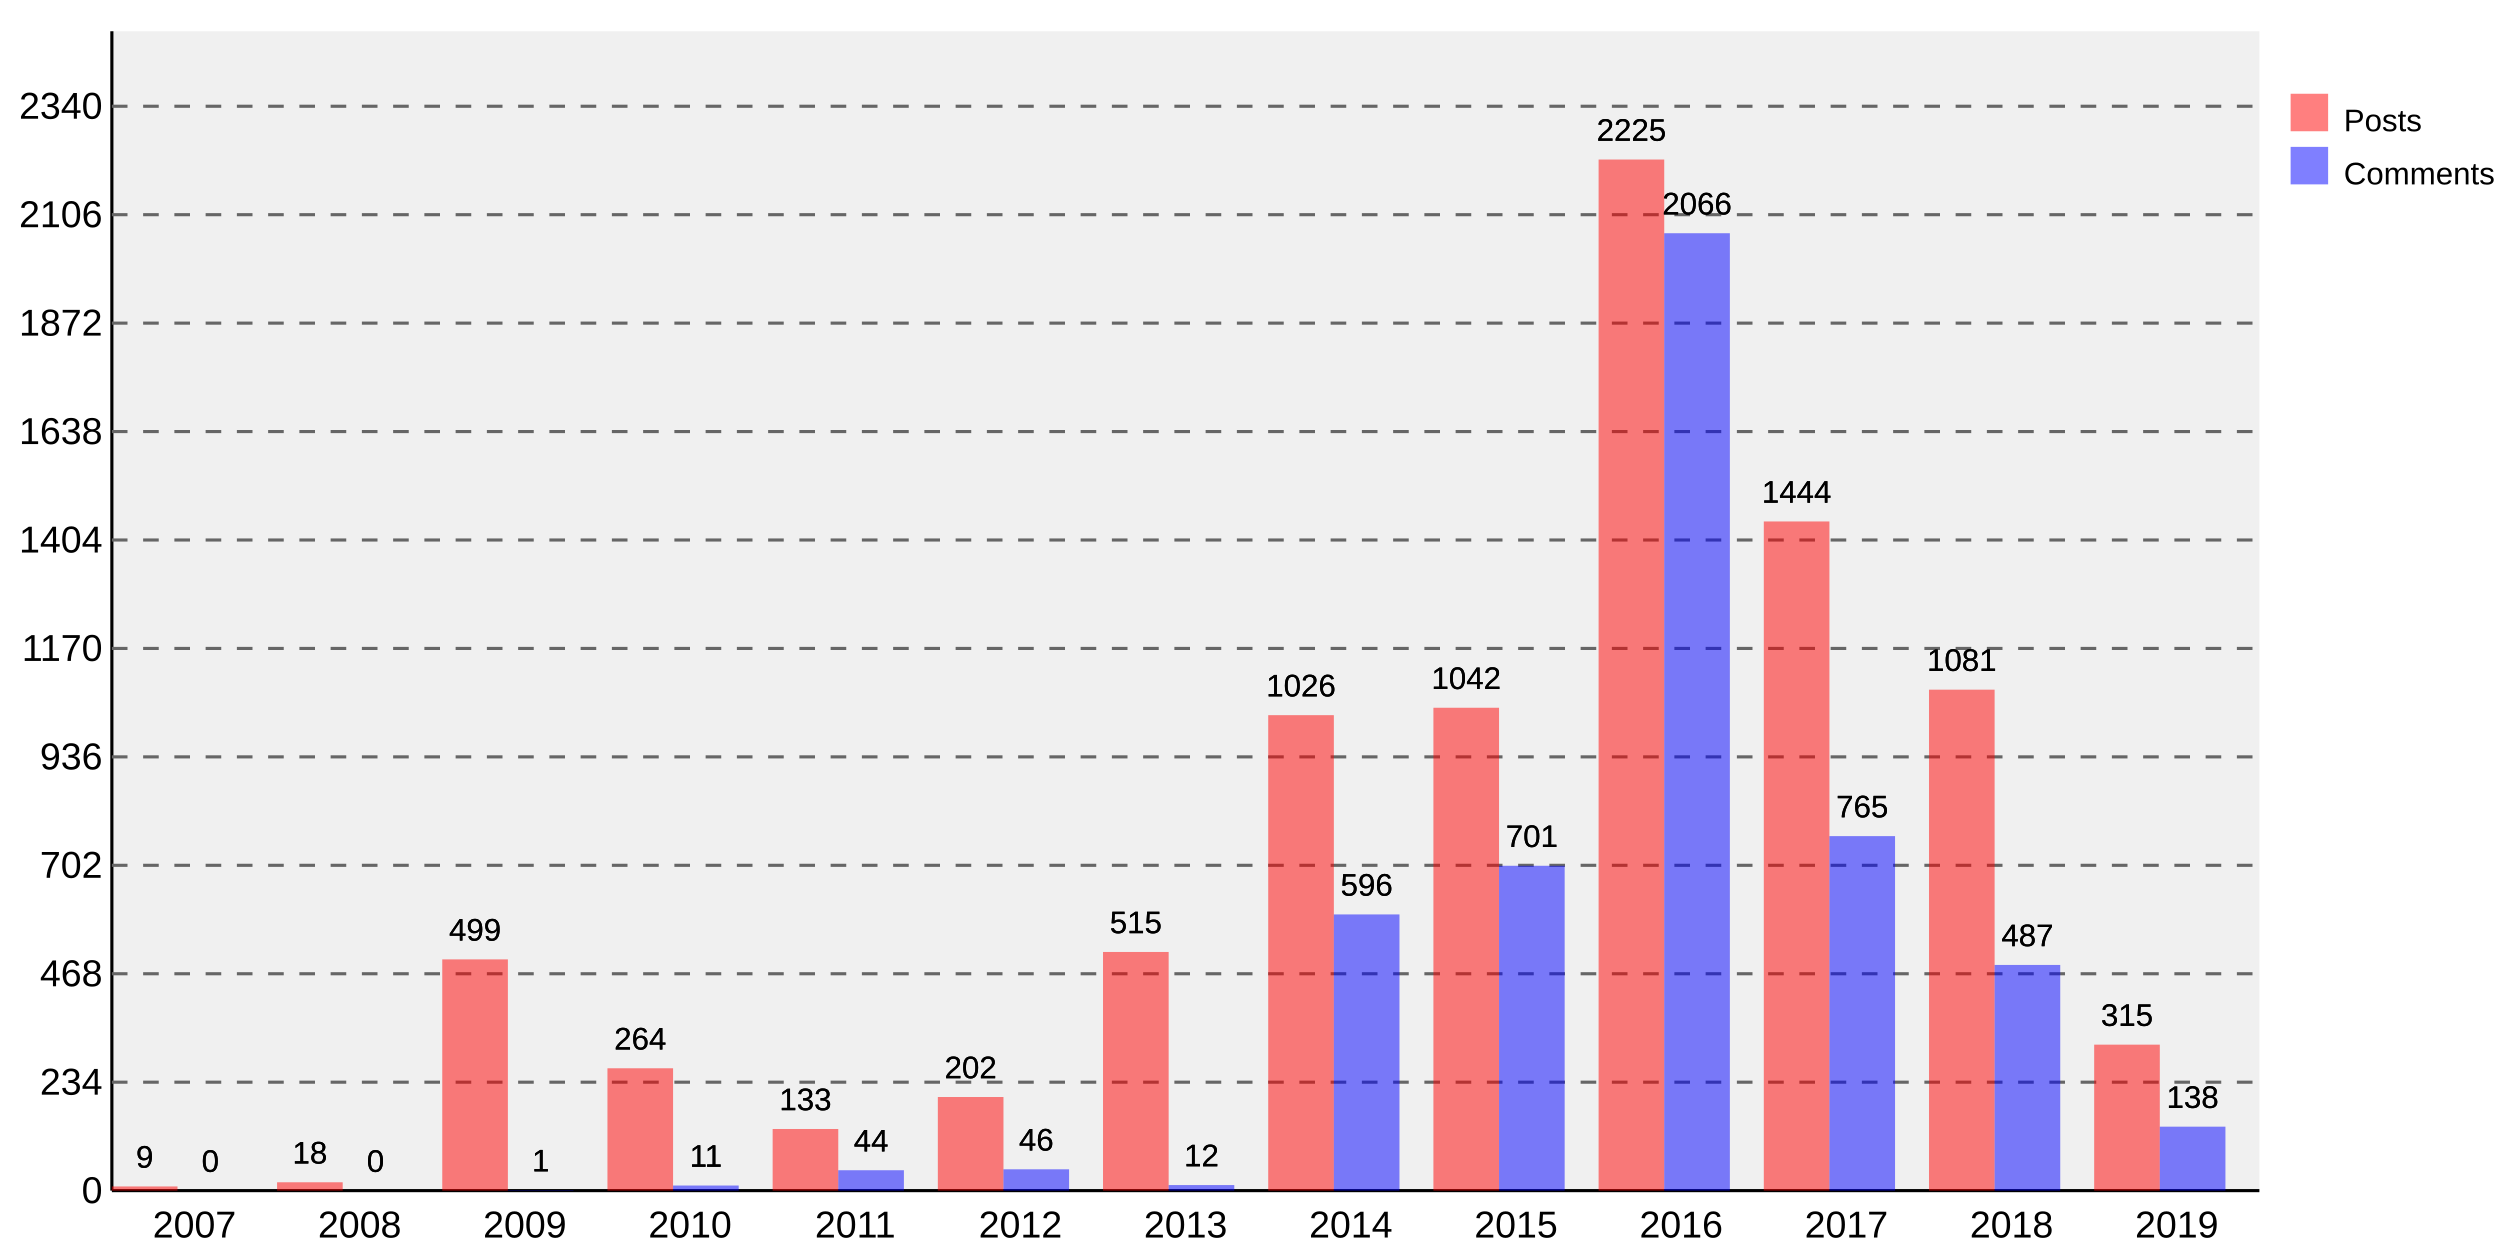
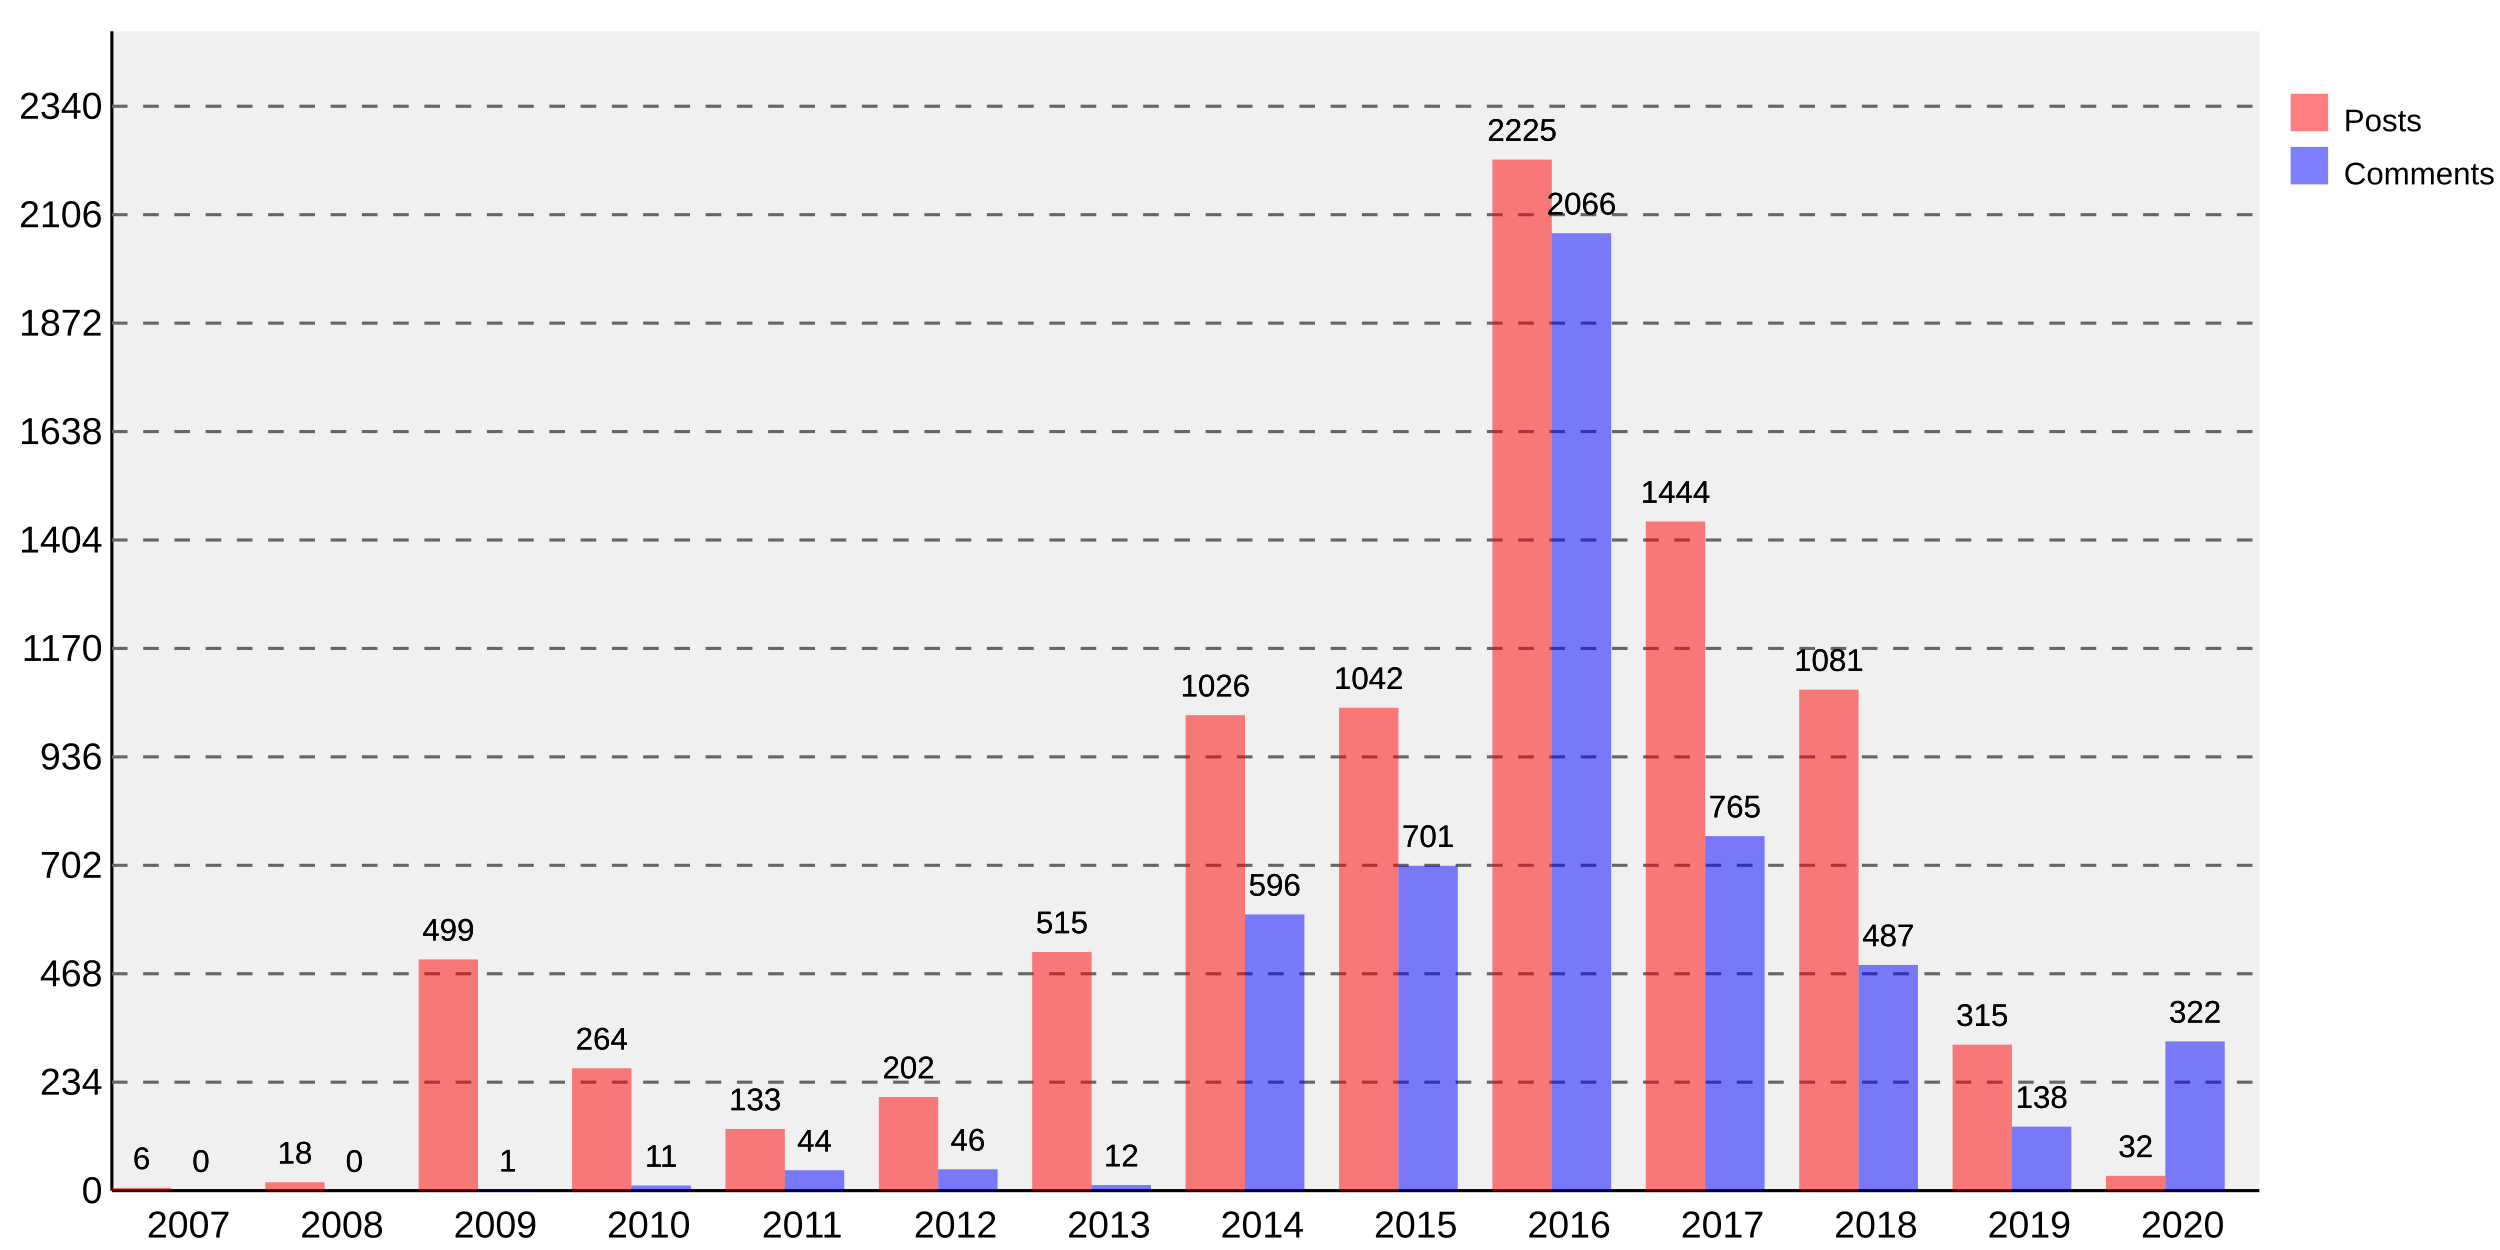
<svg xmlns="http://www.w3.org/2000/svg" viewBox="0 0 800 400">
  <defs>
    <style type="text/css">/*
Base styles for svg.charts.Graph
*/
.svgBackground {
    fill: #fff
    }
.graphBackground {
    fill: #f0f0f0
    }
/* graphs titles */
.mainTitle {
    text-anchor: middle;
    fill: #000;
    font-size: 16px;
    font-family: "Arial", sans-serif;
    font-weight: normal
    }
.subTitle {
    text-anchor: middle;
    fill: #999;
    font-size: 14px;
    font-family: "Arial", sans-serif;
    font-weight: normal
    }
.axis {
    stroke: #000;
    stroke-width: 1px
    }
.guideLines {
    stroke: #666;
    stroke-width: 1px;
    stroke-dasharray: 5, 5
    }
.xAxisLabels {
    text-anchor: middle;
    fill: #000;
    font-size: 12px;
    font-family: "Arial", sans-serif;
    font-weight: normal
    }
.yAxisLabels {
    text-anchor: end;
    fill: #000;
    font-size: 12px;
    font-family: "Arial", sans-serif;
    font-weight: normal
    }
.xAxisTitle {
    text-anchor: middle;
    fill: #f00;
    font-size: 14px;
    font-family: "Arial", sans-serif;
    font-weight: normal
    }
.yAxisTitle {
    fill: #f00;
    text-anchor: middle;
    font-size: 14px;
    font-family: "Arial", sans-serif;
    font-weight: normal
    }
.dataPointLabel {
    fill: #000;
    text-anchor: middle;
    font-size: 10px;
    font-family: "Arial", sans-serif;
    font-weight: normal
    }
.staggerGuideLine {
    fill: none;
    stroke: #000;
    stroke-width: 0.5px
    }
.keyText {
    fill: #000;
    text-anchor: start;
    font-size: 10px;
    font-family: "Arial", sans-serif;
    font-weight: normal
    }
/*
default fill styles for multiple datasets (probably only use a single
dataset on this graph though)
*/
.key1, .fill1 {
    fill: #f00;
    fill-opacity: 0.5;
    stroke: none;
    stroke-width: 0.5px
    }
.key2, .fill2 {
    fill: #00f;
    fill-opacity: 0.5;
    stroke: none;
    stroke-width: 1px
    }
.key3, .fill3 {
    fill: #0f0;
    fill-opacity: 0.5;
    stroke: none;
    stroke-width: 1px
    }
.key4, .fill4 {
    fill: #fc0;
    fill-opacity: 0.5;
    stroke: none;
    stroke-width: 1px
    }
.key5, .fill5 {
    fill: #0cf;
    fill-opacity: 0.5;
    stroke: none;
    stroke-width: 1px
    }
.key6, .fill6 {
    fill: #f0f;
    fill-opacity: 0.5;
    stroke: none;
    stroke-width: 1px
    }
.key7, .fill7 {
    fill: #0ff;
    fill-opacity: 0.5;
    stroke: none;
    stroke-width: 1px
    }
.key8, .fill8 {
    fill: #ff0;
    fill-opacity: 0.5;
    stroke: none;
    stroke-width: 1px
    }
.key9, .fill9 {
    fill: #c66;
    fill-opacity: 0.5;
    stroke: none;
    stroke-width: 1px
    }
.key10, .fill10 {
    fill: #639;
    fill-opacity: 0.5;
    stroke: none;
    stroke-width: 1px
    }
.key11, .fill11 {
    fill: #390;
    fill-opacity: 0.5;
    stroke: none;
    stroke-width: 1px
    }
.key12, .fill12 {
    fill: #96F;
    fill-opacity: 0.5;
    stroke: none;
    stroke-width: 1px
    }</style>
  </defs>
  <rect width="800" height="400" x="0" y="0" class="svgBackground" />
  <g transform="translate (35.8 10)">
    <rect x="0" y="0" width="687.2" height="371" class="graphBackground" />
    <path d="M 0 0 v371" class="axis" id="xAxis" />
    <path d="M 0 371 h687.2" class="axis" id="yAxis" />
-     <text class="xAxisLabels" x="26.431" y="386" style="text-anchor: middle">2007</text>
-     <text class="xAxisLabels" x="79.292" y="386" style="text-anchor: middle">2008</text>
-     <text class="xAxisLabels" x="132.154" y="386" style="text-anchor: middle">2009</text>
-     <text class="xAxisLabels" x="185.015" y="386" style="text-anchor: middle">2010</text>
-     <text class="xAxisLabels" x="237.877" y="386" style="text-anchor: middle">2011</text>
-     <text class="xAxisLabels" x="290.738" y="386" style="text-anchor: middle">2012</text>
-     <text class="xAxisLabels" x="343.6" y="386" style="text-anchor: middle">2013</text>
-     <text class="xAxisLabels" x="396.462" y="386" style="text-anchor: middle">2014</text>
-     <text class="xAxisLabels" x="449.323" y="386" style="text-anchor: middle">2015</text>
-     <text class="xAxisLabels" x="502.185" y="386" style="text-anchor: middle">2016</text>
-     <text class="xAxisLabels" x="555.046" y="386" style="text-anchor: middle">2017</text>
-     <text class="xAxisLabels" x="607.908" y="386" style="text-anchor: middle">2018</text>
-     <text class="xAxisLabels" x="660.769" y="386" style="text-anchor: middle">2019</text>
+     <text class="xAxisLabels" x="24.543" y="386" style="text-anchor: middle">2007</text>
+     <text class="xAxisLabels" x="73.629" y="386" style="text-anchor: middle">2008</text>
+     <text class="xAxisLabels" x="122.714" y="386" style="text-anchor: middle">2009</text>
+     <text class="xAxisLabels" x="171.8" y="386" style="text-anchor: middle">2010</text>
+     <text class="xAxisLabels" x="220.886" y="386" style="text-anchor: middle">2011</text>
+     <text class="xAxisLabels" x="269.971" y="386" style="text-anchor: middle">2012</text>
+     <text class="xAxisLabels" x="319.057" y="386" style="text-anchor: middle">2013</text>
+     <text class="xAxisLabels" x="368.143" y="386" style="text-anchor: middle">2014</text>
+     <text class="xAxisLabels" x="417.229" y="386" style="text-anchor: middle">2015</text>
+     <text class="xAxisLabels" x="466.314" y="386" style="text-anchor: middle">2016</text>
+     <text class="xAxisLabels" x="515.4" y="386" style="text-anchor: middle">2017</text>
+     <text class="xAxisLabels" x="564.486" y="386" style="text-anchor: middle">2018</text>
+     <text class="xAxisLabels" x="613.571" y="386" style="text-anchor: middle">2019</text>
+     <text class="xAxisLabels" x="662.657" y="386" style="text-anchor: middle">2020</text>
    <text class="yAxisLabels" x="-3" y="375.0" style="text-anchor: end">0</text>
    <text class="yAxisLabels" x="-3" y="340.3" style="text-anchor: end">234</text>
    <text class="yAxisLabels" x="-3" y="305.6" style="text-anchor: end">468</text>
    <text class="yAxisLabels" x="-3" y="270.9" style="text-anchor: end">702</text>
    <text class="yAxisLabels" x="-3" y="236.2" style="text-anchor: end">936</text>
    <text class="yAxisLabels" x="-3" y="201.5" style="text-anchor: end">1170</text>
    <text class="yAxisLabels" x="-3" y="166.8" style="text-anchor: end">1404</text>
    <text class="yAxisLabels" x="-3" y="132.1" style="text-anchor: end">1638</text>
    <text class="yAxisLabels" x="-3" y="97.4" style="text-anchor: end">1872</text>
    <text class="yAxisLabels" x="-3" y="62.7" style="text-anchor: end">2106</text>
    <text class="yAxisLabels" x="-3" y="28.0" style="text-anchor: end">2340</text>
    <path d="M 0 336.3 h687.2" class="guideLines" />
    <path d="M 0 301.6 h687.2" class="guideLines" />
    <path d="M 0 266.9 h687.2" class="guideLines" />
    <path d="M 0 232.2 h687.2" class="guideLines" />
    <path d="M 0 197.5 h687.2" class="guideLines" />
    <path d="M 0 162.8 h687.2" class="guideLines" />
    <path d="M 0 128.1 h687.2" class="guideLines" />
    <path d="M 0 93.4 h687.2" class="guideLines" />
    <path d="M 0 58.7 h687.2" class="guideLines" />
    <path d="M 0 24.0 h687.2" class="guideLines" />
-     <rect x="0.0" y="369.665" width="21.0" height="1.335" class="fill1" />
-     <rect x="21.0" y="371.0" width="21.0" height="0.0" class="fill2" />
-     <rect x="52.862" y="368.331" width="21.0" height="2.669" class="fill1" />
-     <rect x="73.862" y="371.0" width="21.0" height="0.0" class="fill2" />
-     <rect x="105.723" y="297.003" width="21.0" height="73.997" class="fill1" />
-     <rect x="126.723" y="370.852" width="21.0" height="0.148" class="fill2" />
-     <rect x="158.585" y="331.851" width="21.0" height="39.149" class="fill1" />
-     <rect x="179.585" y="369.369" width="21.0" height="1.631" class="fill2" />
-     <rect x="211.446" y="351.277" width="21.0" height="19.723" class="fill1" />
-     <rect x="232.446" y="364.475" width="21.0" height="6.525" class="fill2" />
-     <rect x="264.308" y="341.045" width="21.0" height="29.955" class="fill1" />
-     <rect x="285.308" y="364.179" width="21.0" height="6.821" class="fill2" />
-     <rect x="317.169" y="294.63" width="21.0" height="76.37" class="fill1" />
-     <rect x="338.169" y="369.221" width="21.0" height="1.779" class="fill2" />
-     <rect x="370.031" y="218.854" width="21.0" height="152.146" class="fill1" />
-     <rect x="391.031" y="282.619" width="21.0" height="88.381" class="fill2" />
-     <rect x="422.892" y="216.481" width="21.0" height="154.519" class="fill1" />
-     <rect x="443.892" y="267.048" width="21.0" height="103.952" class="fill2" />
-     <rect x="475.754" y="41.053" width="21.0" height="329.947" class="fill1" />
-     <rect x="496.754" y="64.632" width="21.0" height="306.368" class="fill2" />
-     <rect x="528.615" y="156.868" width="21.0" height="214.132" class="fill1" />
-     <rect x="549.615" y="257.558" width="21.0" height="113.442" class="fill2" />
-     <rect x="581.477" y="210.698" width="21.0" height="160.302" class="fill1" />
-     <rect x="602.477" y="298.782" width="21.0" height="72.218" class="fill2" />
-     <rect x="634.338" y="324.288" width="21.0" height="46.712" class="fill1" />
-     <rect x="655.338" y="350.536" width="21.0" height="20.464" class="fill2" />
+     <rect x="0.0" y="370.11" width="19.0" height="0.89" class="fill1" />
+     <rect x="19.0" y="371.0" width="19.0" height="0.0" class="fill2" />
+     <rect x="49.086" y="368.331" width="19.0" height="2.669" class="fill1" />
+     <rect x="68.086" y="371.0" width="19.0" height="0.0" class="fill2" />
+     <rect x="98.171" y="297.003" width="19.0" height="73.997" class="fill1" />
+     <rect x="117.171" y="370.852" width="19.0" height="0.148" class="fill2" />
+     <rect x="147.257" y="331.851" width="19.0" height="39.149" class="fill1" />
+     <rect x="166.257" y="369.369" width="19.0" height="1.631" class="fill2" />
+     <rect x="196.343" y="351.277" width="19.0" height="19.723" class="fill1" />
+     <rect x="215.343" y="364.475" width="19.0" height="6.525" class="fill2" />
+     <rect x="245.429" y="341.045" width="19.0" height="29.955" class="fill1" />
+     <rect x="264.429" y="364.179" width="19.0" height="6.821" class="fill2" />
+     <rect x="294.514" y="294.63" width="19.0" height="76.37" class="fill1" />
+     <rect x="313.514" y="369.221" width="19.0" height="1.779" class="fill2" />
+     <rect x="343.6" y="218.854" width="19.0" height="152.146" class="fill1" />
+     <rect x="362.6" y="282.619" width="19.0" height="88.381" class="fill2" />
+     <rect x="392.686" y="216.481" width="19.0" height="154.519" class="fill1" />
+     <rect x="411.686" y="267.048" width="19.0" height="103.952" class="fill2" />
+     <rect x="441.771" y="41.053" width="19.0" height="329.947" class="fill1" />
+     <rect x="460.771" y="64.632" width="19.0" height="306.368" class="fill2" />
+     <rect x="490.857" y="156.868" width="19.0" height="214.132" class="fill1" />
+     <rect x="509.857" y="257.558" width="19.0" height="113.442" class="fill2" />
+     <rect x="539.943" y="210.698" width="19.0" height="160.302" class="fill1" />
+     <rect x="558.943" y="298.782" width="19.0" height="72.218" class="fill2" />
+     <rect x="589.029" y="324.288" width="19.0" height="46.712" class="fill1" />
+     <rect x="608.029" y="350.536" width="19.0" height="20.464" class="fill2" />
+     <rect x="638.114" y="366.255" width="19.0" height="4.745" class="fill1" />
+     <rect x="657.114" y="323.25" width="19.0" height="47.75" class="fill2" />
    <g>
-       <text x="10.5" y="363.665" class="dataPointLabel" style="None stroke: #fff; stroke-width: 2;">9</text>
-       <text x="10.5" y="363.665" class="dataPointLabel">9</text>
-       <text x="31.5" y="365.0" class="dataPointLabel" style="None stroke: #fff; stroke-width: 2;">0</text>
-       <text x="31.5" y="365.0" class="dataPointLabel">0</text>
-       <text x="63.362" y="362.331" class="dataPointLabel" style="None stroke: #fff; stroke-width: 2;">18</text>
-       <text x="63.362" y="362.331" class="dataPointLabel">18</text>
-       <text x="84.362" y="365.0" class="dataPointLabel" style="None stroke: #fff; stroke-width: 2;">0</text>
-       <text x="84.362" y="365.0" class="dataPointLabel">0</text>
-       <text x="116.223" y="291.003" class="dataPointLabel" style="None stroke: #fff; stroke-width: 2;">499</text>
-       <text x="116.223" y="291.003" class="dataPointLabel">499</text>
-       <text x="137.223" y="364.852" class="dataPointLabel" style="None stroke: #fff; stroke-width: 2;">1</text>
-       <text x="137.223" y="364.852" class="dataPointLabel">1</text>
-       <text x="169.085" y="325.851" class="dataPointLabel" style="None stroke: #fff; stroke-width: 2;">264</text>
-       <text x="169.085" y="325.851" class="dataPointLabel">264</text>
-       <text x="190.085" y="363.369" class="dataPointLabel" style="None stroke: #fff; stroke-width: 2;">11</text>
-       <text x="190.085" y="363.369" class="dataPointLabel">11</text>
-       <text x="221.946" y="345.277" class="dataPointLabel" style="None stroke: #fff; stroke-width: 2;">133</text>
-       <text x="221.946" y="345.277" class="dataPointLabel">133</text>
-       <text x="242.946" y="358.475" class="dataPointLabel" style="None stroke: #fff; stroke-width: 2;">44</text>
-       <text x="242.946" y="358.475" class="dataPointLabel">44</text>
-       <text x="274.808" y="335.045" class="dataPointLabel" style="None stroke: #fff; stroke-width: 2;">202</text>
-       <text x="274.808" y="335.045" class="dataPointLabel">202</text>
-       <text x="295.808" y="358.179" class="dataPointLabel" style="None stroke: #fff; stroke-width: 2;">46</text>
-       <text x="295.808" y="358.179" class="dataPointLabel">46</text>
-       <text x="327.669" y="288.63" class="dataPointLabel" style="None stroke: #fff; stroke-width: 2;">515</text>
-       <text x="327.669" y="288.63" class="dataPointLabel">515</text>
-       <text x="348.669" y="363.221" class="dataPointLabel" style="None stroke: #fff; stroke-width: 2;">12</text>
-       <text x="348.669" y="363.221" class="dataPointLabel">12</text>
-       <text x="380.531" y="212.854" class="dataPointLabel" style="None stroke: #fff; stroke-width: 2;">1026</text>
-       <text x="380.531" y="212.854" class="dataPointLabel">1026</text>
-       <text x="401.531" y="276.619" class="dataPointLabel" style="None stroke: #fff; stroke-width: 2;">596</text>
-       <text x="401.531" y="276.619" class="dataPointLabel">596</text>
-       <text x="433.392" y="210.481" class="dataPointLabel" style="None stroke: #fff; stroke-width: 2;">1042</text>
-       <text x="433.392" y="210.481" class="dataPointLabel">1042</text>
-       <text x="454.392" y="261.048" class="dataPointLabel" style="None stroke: #fff; stroke-width: 2;">701</text>
-       <text x="454.392" y="261.048" class="dataPointLabel">701</text>
-       <text x="486.254" y="35.053" class="dataPointLabel" style="None stroke: #fff; stroke-width: 2;">2225</text>
-       <text x="486.254" y="35.053" class="dataPointLabel">2225</text>
-       <text x="507.254" y="58.632" class="dataPointLabel" style="None stroke: #fff; stroke-width: 2;">2066</text>
-       <text x="507.254" y="58.632" class="dataPointLabel">2066</text>
-       <text x="539.115" y="150.868" class="dataPointLabel" style="None stroke: #fff; stroke-width: 2;">1444</text>
-       <text x="539.115" y="150.868" class="dataPointLabel">1444</text>
-       <text x="560.115" y="251.558" class="dataPointLabel" style="None stroke: #fff; stroke-width: 2;">765</text>
-       <text x="560.115" y="251.558" class="dataPointLabel">765</text>
-       <text x="591.977" y="204.698" class="dataPointLabel" style="None stroke: #fff; stroke-width: 2;">1081</text>
-       <text x="591.977" y="204.698" class="dataPointLabel">1081</text>
-       <text x="612.977" y="292.782" class="dataPointLabel" style="None stroke: #fff; stroke-width: 2;">487</text>
-       <text x="612.977" y="292.782" class="dataPointLabel">487</text>
-       <text x="644.838" y="318.288" class="dataPointLabel" style="None stroke: #fff; stroke-width: 2;">315</text>
-       <text x="644.838" y="318.288" class="dataPointLabel">315</text>
-       <text x="665.838" y="344.536" class="dataPointLabel" style="None stroke: #fff; stroke-width: 2;">138</text>
-       <text x="665.838" y="344.536" class="dataPointLabel">138</text>
+       <text x="9.5" y="364.11" class="dataPointLabel" style="None stroke: #fff; stroke-width: 2;">6</text>
+       <text x="9.5" y="364.11" class="dataPointLabel">6</text>
+       <text x="28.5" y="365.0" class="dataPointLabel" style="None stroke: #fff; stroke-width: 2;">0</text>
+       <text x="28.5" y="365.0" class="dataPointLabel">0</text>
+       <text x="58.586" y="362.331" class="dataPointLabel" style="None stroke: #fff; stroke-width: 2;">18</text>
+       <text x="58.586" y="362.331" class="dataPointLabel">18</text>
+       <text x="77.586" y="365.0" class="dataPointLabel" style="None stroke: #fff; stroke-width: 2;">0</text>
+       <text x="77.586" y="365.0" class="dataPointLabel">0</text>
+       <text x="107.671" y="291.003" class="dataPointLabel" style="None stroke: #fff; stroke-width: 2;">499</text>
+       <text x="107.671" y="291.003" class="dataPointLabel">499</text>
+       <text x="126.671" y="364.852" class="dataPointLabel" style="None stroke: #fff; stroke-width: 2;">1</text>
+       <text x="126.671" y="364.852" class="dataPointLabel">1</text>
+       <text x="156.757" y="325.851" class="dataPointLabel" style="None stroke: #fff; stroke-width: 2;">264</text>
+       <text x="156.757" y="325.851" class="dataPointLabel">264</text>
+       <text x="175.757" y="363.369" class="dataPointLabel" style="None stroke: #fff; stroke-width: 2;">11</text>
+       <text x="175.757" y="363.369" class="dataPointLabel">11</text>
+       <text x="205.843" y="345.277" class="dataPointLabel" style="None stroke: #fff; stroke-width: 2;">133</text>
+       <text x="205.843" y="345.277" class="dataPointLabel">133</text>
+       <text x="224.843" y="358.475" class="dataPointLabel" style="None stroke: #fff; stroke-width: 2;">44</text>
+       <text x="224.843" y="358.475" class="dataPointLabel">44</text>
+       <text x="254.929" y="335.045" class="dataPointLabel" style="None stroke: #fff; stroke-width: 2;">202</text>
+       <text x="254.929" y="335.045" class="dataPointLabel">202</text>
+       <text x="273.929" y="358.179" class="dataPointLabel" style="None stroke: #fff; stroke-width: 2;">46</text>
+       <text x="273.929" y="358.179" class="dataPointLabel">46</text>
+       <text x="304.014" y="288.63" class="dataPointLabel" style="None stroke: #fff; stroke-width: 2;">515</text>
+       <text x="304.014" y="288.63" class="dataPointLabel">515</text>
+       <text x="323.014" y="363.221" class="dataPointLabel" style="None stroke: #fff; stroke-width: 2;">12</text>
+       <text x="323.014" y="363.221" class="dataPointLabel">12</text>
+       <text x="353.1" y="212.854" class="dataPointLabel" style="None stroke: #fff; stroke-width: 2;">1026</text>
+       <text x="353.1" y="212.854" class="dataPointLabel">1026</text>
+       <text x="372.1" y="276.619" class="dataPointLabel" style="None stroke: #fff; stroke-width: 2;">596</text>
+       <text x="372.1" y="276.619" class="dataPointLabel">596</text>
+       <text x="402.186" y="210.481" class="dataPointLabel" style="None stroke: #fff; stroke-width: 2;">1042</text>
+       <text x="402.186" y="210.481" class="dataPointLabel">1042</text>
+       <text x="421.186" y="261.048" class="dataPointLabel" style="None stroke: #fff; stroke-width: 2;">701</text>
+       <text x="421.186" y="261.048" class="dataPointLabel">701</text>
+       <text x="451.271" y="35.053" class="dataPointLabel" style="None stroke: #fff; stroke-width: 2;">2225</text>
+       <text x="451.271" y="35.053" class="dataPointLabel">2225</text>
+       <text x="470.271" y="58.632" class="dataPointLabel" style="None stroke: #fff; stroke-width: 2;">2066</text>
+       <text x="470.271" y="58.632" class="dataPointLabel">2066</text>
+       <text x="500.357" y="150.868" class="dataPointLabel" style="None stroke: #fff; stroke-width: 2;">1444</text>
+       <text x="500.357" y="150.868" class="dataPointLabel">1444</text>
+       <text x="519.357" y="251.558" class="dataPointLabel" style="None stroke: #fff; stroke-width: 2;">765</text>
+       <text x="519.357" y="251.558" class="dataPointLabel">765</text>
+       <text x="549.443" y="204.698" class="dataPointLabel" style="None stroke: #fff; stroke-width: 2;">1081</text>
+       <text x="549.443" y="204.698" class="dataPointLabel">1081</text>
+       <text x="568.443" y="292.782" class="dataPointLabel" style="None stroke: #fff; stroke-width: 2;">487</text>
+       <text x="568.443" y="292.782" class="dataPointLabel">487</text>
+       <text x="598.529" y="318.288" class="dataPointLabel" style="None stroke: #fff; stroke-width: 2;">315</text>
+       <text x="598.529" y="318.288" class="dataPointLabel">315</text>
+       <text x="617.529" y="344.536" class="dataPointLabel" style="None stroke: #fff; stroke-width: 2;">138</text>
+       <text x="617.529" y="344.536" class="dataPointLabel">138</text>
+       <text x="647.614" y="360.255" class="dataPointLabel" style="None stroke: #fff; stroke-width: 2;">32</text>
+       <text x="647.614" y="360.255" class="dataPointLabel">32</text>
+       <text x="666.614" y="317.25" class="dataPointLabel" style="None stroke: #fff; stroke-width: 2;">322</text>
+       <text x="666.614" y="317.25" class="dataPointLabel">322</text>
    </g>
  </g>
  <g transform="translate(733 30)">
    <rect x="0" y="0" width="12" height="12" class="key1" />
    <text x="17" y="12" class="keyText">Posts</text>
    <rect x="0" y="17" width="12" height="12" class="key2" />
    <text x="17" y="29" class="keyText">Comments</text>
  </g>
</svg>
